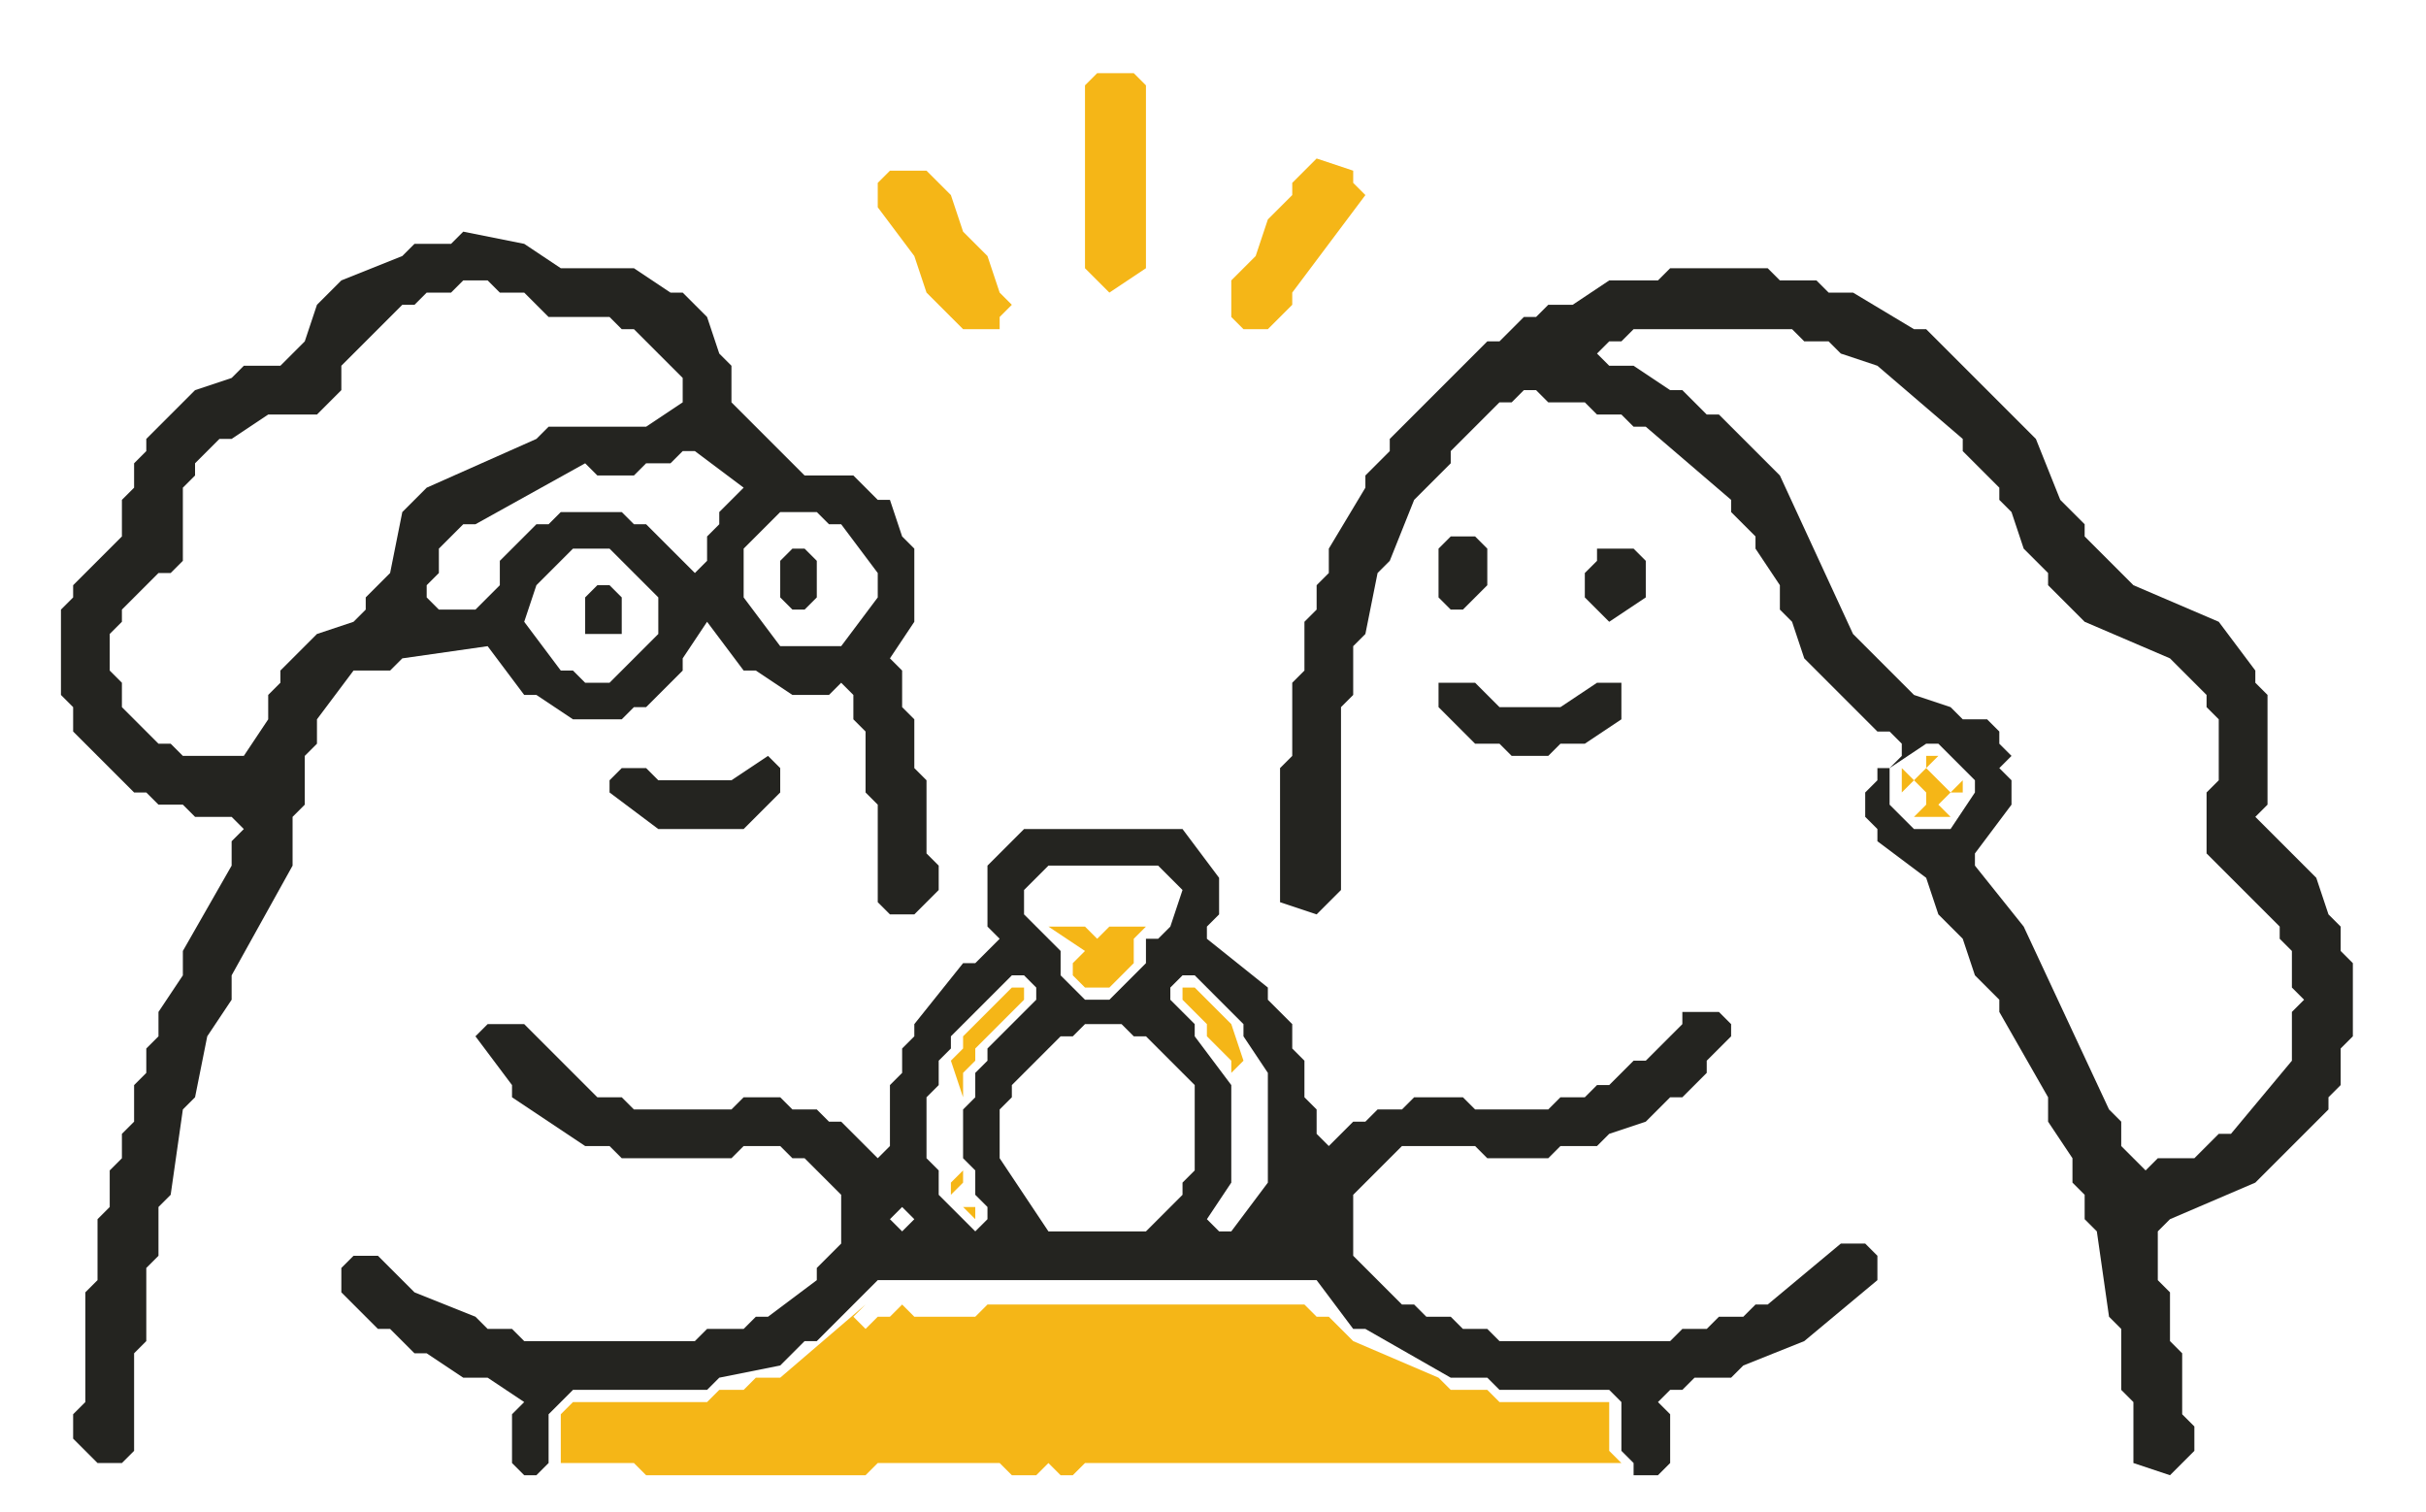
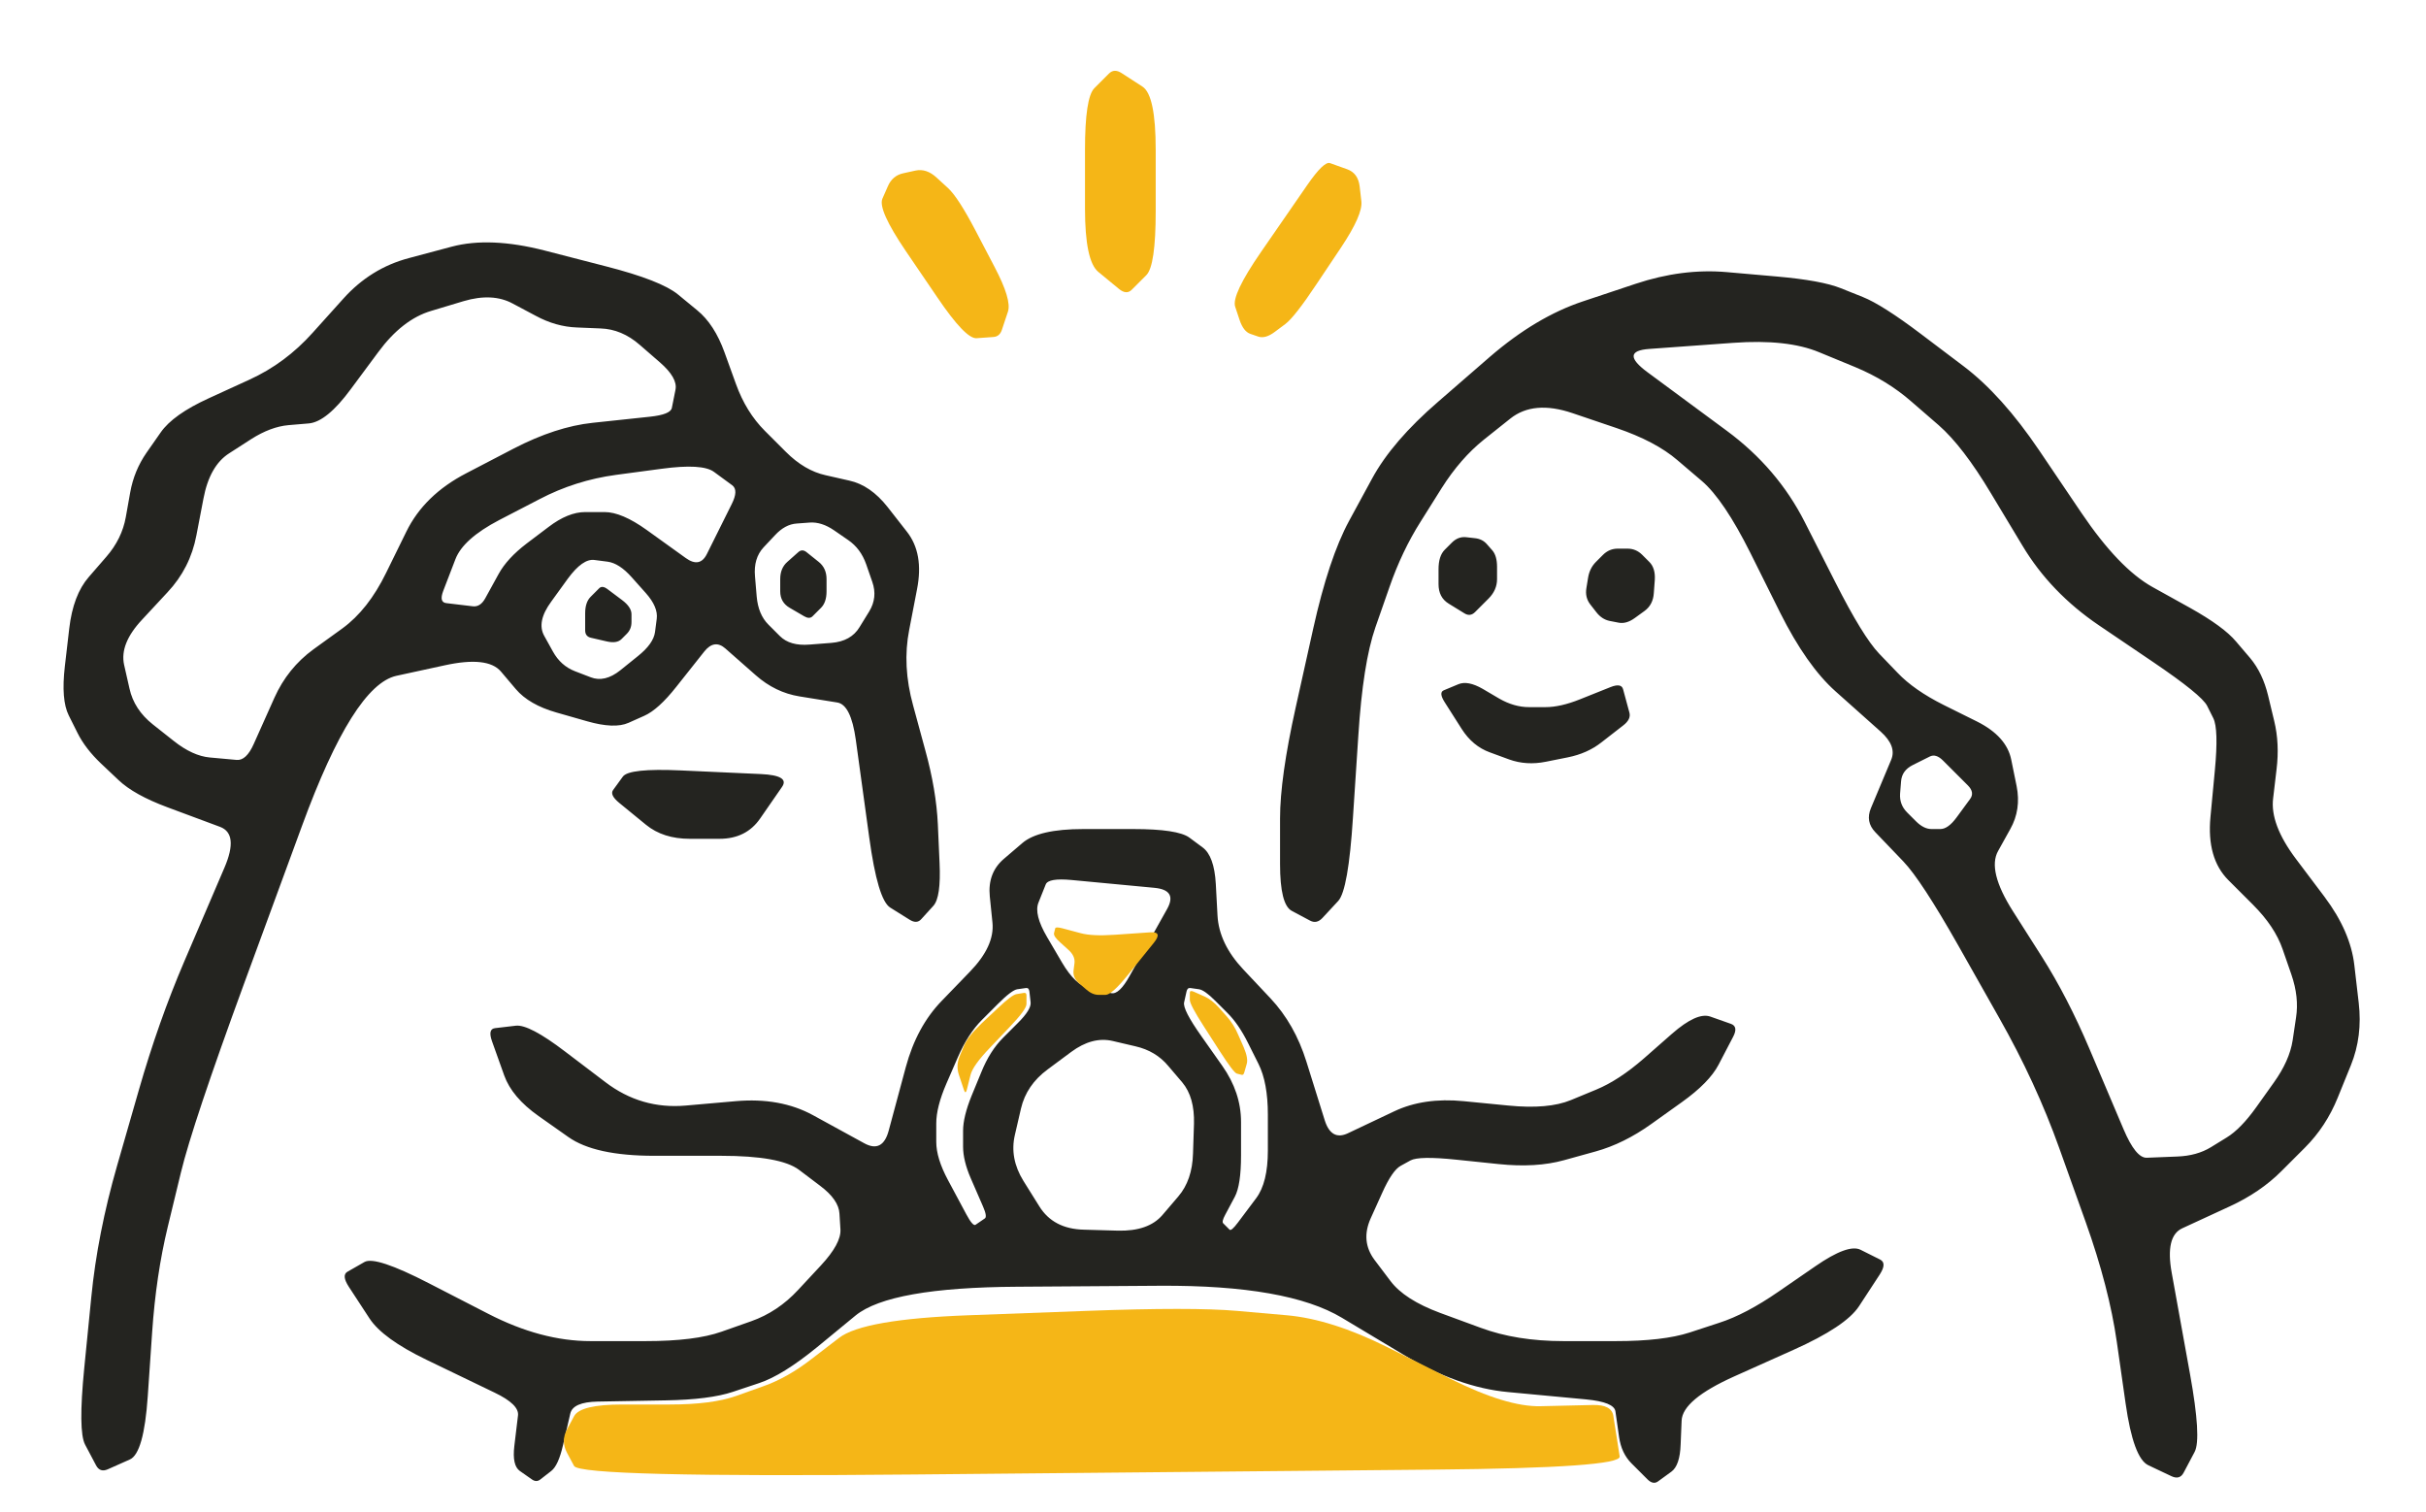
- <svg xmlns="http://www.w3.org/2000/svg" viewBox="0 0 199 124" role="img">
-   <path fill="#242420" fill-rule="evenodd" d="M73,100 L74,99 L75,100 L74,101 Z M89,84 L92,84 L93,85 L94,85 L98,89 L98,96 L97,97 L97,98 L94,101 L86,101 L82,95 L82,91 L83,90 L83,89 L87,85 L88,85 Z M97,80 L98,80 L102,84 L102,85 L104,88 L104,97 L101,101 L100,101 L99,100 L101,97 L101,89 L98,85 L98,84 L96,82 L96,81 Z M84,80 L85,81 L85,82 L81,86 L81,87 L80,88 L80,90 L79,91 L79,95 L80,96 L80,98 L81,99 L81,100 L80,101 L77,98 L77,96 L76,95 L76,90 L77,89 L77,87 L78,86 L78,85 L83,80 Z M86,71 L95,71 L97,73 L96,76 L95,77 L94,77 L94,79 L91,82 L89,82 L87,80 L87,78 L84,75 L84,73 Z M28,104 L28,106 L31,109 L32,109 L34,111 L35,111 L38,113 L40,113 L43,115 L42,116 L42,120 L43,121 L44,121 L45,120 L45,116 L47,114 L58,114 L59,113 L64,112 L66,110 L67,110 L72,105 L108,105 L111,109 L112,109 L119,113 L122,113 L123,114 L132,114 L133,115 L133,119 L134,120 L134,121 L136,121 L137,120 L137,116 L136,115 L137,114 L138,114 L139,113 L142,113 L143,112 L148,110 L154,105 L154,103 L153,102 L151,102 L145,107 L144,107 L143,108 L141,108 L140,109 L138,109 L137,110 L123,110 L122,109 L120,109 L119,108 L117,108 L116,107 L115,107 L111,103 L111,98 L115,94 L121,94 L122,95 L127,95 L128,94 L131,94 L132,93 L135,92 L137,90 L138,90 L140,88 L140,87 L142,85 L142,84 L141,83 L138,83 L138,84 L135,87 L134,87 L132,89 L131,89 L130,90 L128,90 L127,91 L121,91 L120,90 L116,90 L115,91 L113,91 L112,92 L111,92 L109,94 L108,93 L108,91 L107,90 L107,87 L106,86 L106,84 L104,82 L104,81 L99,77 L99,76 L100,75 L100,72 L97,68 L84,68 L81,71 L81,76 L82,77 L80,79 L79,79 L75,84 L75,85 L74,86 L74,88 L73,89 L73,94 L72,95 L69,92 L68,92 L67,91 L65,91 L64,90 L61,90 L60,91 L52,91 L51,90 L49,90 L43,84 L40,84 L39,85 L42,89 L42,90 L48,94 L50,94 L51,95 L60,95 L61,94 L64,94 L65,95 L66,95 L69,98 L69,102 L67,104 L67,105 L63,108 L62,108 L61,109 L58,109 L57,110 L43,110 L42,109 L40,109 L39,108 L34,106 L31,103 L29,103 Z M158,61 L159,61 L162,64 L162,65 L160,68 L157,68 L155,66 L155,63 Z M64,63 L63,62 L60,64 L54,64 L53,63 L51,63 L50,64 L50,65 L54,68 L61,68 L64,65 Z M118,56 L118,58 L121,61 L123,61 L124,62 L127,62 L128,61 L130,61 L133,59 L133,56 L131,56 L128,58 L123,58 L121,56 Z M49,48 L48,49 L48,52 L51,52 L51,49 L50,48 Z M47,45 L50,45 L54,49 L54,52 L50,56 L48,56 L47,55 L46,55 L43,51 L44,48 Z M134,45 L131,45 L131,46 L130,47 L130,49 L132,51 L135,49 L135,46 Z M65,45 L64,46 L64,49 L65,50 L66,50 L67,49 L67,46 L66,45 Z M121,44 L119,44 L118,45 L118,49 L119,50 L120,50 L122,48 L122,45 Z M64,42 L67,42 L68,43 L69,43 L72,47 L72,49 L69,53 L64,53 L61,49 L61,45 Z M61,40 L59,42 L59,43 L58,44 L58,46 L57,47 L53,43 L52,43 L51,42 L46,42 L45,43 L44,43 L41,46 L41,48 L39,50 L36,50 L35,49 L35,48 L36,47 L36,45 L38,43 L39,43 L48,38 L49,39 L52,39 L53,38 L55,38 L56,37 L57,37 Z M132,28 L133,28 L134,27 L147,27 L148,28 L150,28 L151,29 L154,30 L161,36 L161,37 L164,40 L164,41 L165,42 L166,45 L168,47 L168,48 L171,51 L178,54 L181,57 L181,58 L182,59 L182,64 L181,65 L181,70 L187,76 L187,77 L188,78 L188,81 L189,82 L188,83 L188,87 L183,93 L182,93 L180,95 L177,95 L176,96 L174,94 L174,92 L173,91 L166,76 L162,71 L162,70 L165,66 L165,64 L164,63 L165,62 L164,61 L164,60 L163,59 L161,59 L160,58 L157,57 L152,52 L146,39 L141,34 L140,34 L138,32 L137,32 L134,30 L132,30 L131,29 Z M56,31 L56,33 L53,35 L45,35 L44,36 L35,40 L33,42 L32,47 L30,49 L30,50 L29,51 L26,52 L23,55 L23,56 L22,57 L22,59 L20,62 L15,62 L14,61 L13,61 L10,58 L10,56 L9,55 L9,52 L10,51 L10,50 L13,47 L14,47 L15,46 L15,40 L16,39 L16,38 L18,36 L19,36 L22,34 L26,34 L28,32 L28,30 L33,25 L34,25 L35,24 L37,24 L38,23 L40,23 L41,24 L43,24 L45,26 L50,26 L51,27 L52,27 Z M125,26 L123,28 L122,28 L114,36 L114,37 L112,39 L112,40 L109,45 L109,47 L108,48 L108,50 L107,51 L107,55 L106,56 L106,62 L105,63 L105,74 L108,75 L110,73 L110,58 L111,57 L111,53 L112,52 L113,47 L114,46 L116,41 L119,38 L119,37 L123,33 L124,33 L125,32 L126,32 L127,33 L130,33 L131,34 L133,34 L134,35 L135,35 L142,41 L142,42 L144,44 L144,45 L146,48 L146,50 L147,51 L148,54 L154,60 L155,60 L156,61 L156,62 L155,63 L154,63 L154,64 L153,65 L153,67 L154,68 L154,69 L158,72 L159,75 L161,77 L162,80 L164,82 L164,83 L168,90 L168,92 L170,95 L170,97 L171,98 L171,100 L172,101 L173,108 L174,109 L174,114 L175,115 L175,120 L178,121 L180,119 L180,117 L179,116 L179,111 L178,110 L178,106 L177,105 L177,101 L178,100 L185,97 L191,91 L191,90 L192,89 L192,86 L193,85 L193,79 L192,78 L192,76 L191,75 L190,72 L185,67 L186,66 L186,57 L185,56 L185,55 L182,51 L175,48 L171,44 L171,43 L169,41 L167,36 L158,27 L157,27 L152,24 L150,24 L149,23 L146,23 L145,22 L137,22 L136,23 L132,23 L129,25 L127,25 L126,26 Z M52,22 L46,22 L43,20 L38,19 L37,20 L34,20 L33,21 L28,23 L26,25 L25,28 L23,30 L20,30 L19,31 L16,32 L12,36 L12,37 L11,38 L11,40 L10,41 L10,44 L6,48 L6,49 L5,50 L5,57 L6,58 L6,60 L11,65 L12,65 L13,66 L15,66 L16,67 L19,67 L20,68 L19,69 L19,71 L15,78 L15,80 L13,83 L13,85 L12,86 L12,88 L11,89 L11,92 L10,93 L10,95 L9,96 L9,99 L8,100 L8,105 L7,106 L7,115 L6,116 L6,118 L8,120 L10,120 L11,119 L11,111 L12,110 L12,104 L13,103 L13,99 L14,98 L15,91 L16,90 L17,85 L19,82 L19,80 L24,71 L24,67 L25,66 L25,62 L26,61 L26,59 L29,55 L32,55 L33,54 L40,53 L43,57 L44,57 L47,59 L51,59 L52,58 L53,58 L56,55 L56,54 L58,51 L61,55 L62,55 L65,57 L68,57 L69,56 L70,57 L70,59 L71,60 L71,65 L72,66 L72,74 L73,75 L75,75 L77,73 L77,71 L76,70 L76,64 L75,63 L75,59 L74,58 L74,55 L73,54 L75,51 L75,45 L74,44 L73,41 L72,41 L70,39 L66,39 L60,33 L60,30 L59,29 L58,26 L56,24 L55,24 Z" />
-   <path fill="#F5B617" fill-rule="evenodd" d="M70,108 L71,107 L72,108 L71,109 Z M133,120 L132,119 L132,115 L123,115 L122,114 L119,114 L118,113 L111,110 L109,108 L108,108 L107,107 L108,106 L107,107 L81,107 L80,108 L75,108 L74,107 L73,108 L72,108 L71,107 L64,113 L62,113 L61,114 L59,114 L58,115 L47,115 L46,116 L46,120 L52,120 L53,121 L71,121 L72,120 L82,120 L83,121 L85,121 L86,120 L87,121 L88,121 L89,120 Z M79,96 L78,97 L78,98 L80,100 L80,99 L79,99 L78,98 L79,97 Z M97,81 L97,82 L99,84 L99,85 L101,87 L101,88 L102,87 L103,88 L103,89 L102,90 L102,95 L102,90 L103,89 L103,88 L102,87 L101,84 L98,81 Z M84,81 L83,81 L79,85 L79,86 L78,87 L79,90 L79,88 L80,87 L80,86 L84,82 Z M86,76 L89,78 L88,79 L88,80 L89,81 L91,81 L93,79 L93,77 L94,76 L95,76 L91,76 L90,77 L89,76 Z M156,65 L157,64 L158,65 L158,66 L157,67 L156,66 Z M156,63 L156,66 L157,67 L160,67 L159,66 L160,65 L161,65 L161,64 L160,65 L158,63 L159,62 L158,62 L158,63 L157,64 Z M73,14 L72,15 L72,17 L75,21 L76,24 L79,27 L82,27 L82,26 L83,25 L82,24 L81,21 L79,19 L78,16 L76,14 Z M111,14 L108,13 L106,15 L106,16 L104,18 L103,21 L101,23 L101,26 L102,27 L104,27 L106,25 L106,24 L112,16 L111,15 Z M93,6 L90,6 L89,7 L89,22 L91,24 L94,22 L94,7 Z" />
+ <svg xmlns="http://www.w3.org/2000/svg" viewBox="0 0 199 124" width="199" height="124" role="img">
+   <path d="M85.93,87.72 L87.87,86.28 Q89.60,85.00 91.26,85.38 L93.14,85.82 Q94.80,86.20 95.82,87.42 L96.98,88.78 Q98.00,90.00 97.94,92.18 L97.86,94.62 Q97.80,96.80 96.65,98.14 L95.35,99.66 Q94.20,101.00 91.70,100.94 L88.90,100.86 Q86.40,100.80 85.25,98.94 L83.95,96.86 Q82.80,95.00 83.25,93.08 L83.75,90.92 Q84.20,89.00 85.93,87.72 Z M97.13,82.22 L97.33,81.32 Q97.40,81.00 97.65,81.04 L98.35,81.14 Q98.80,81.20 99.70,82.10 L100.70,83.10 Q101.60,84.00 102.37,85.54 L103.23,87.26 Q104.00,88.80 104.00,91.42 L104.00,94.38 Q104.00,97.00 103.04,98.28 L101.54,100.28 Q101.00,101.00 100.86,100.86 L100.34,100.34 Q100.20,100.20 100.49,99.66 L101.29,98.16 Q101.80,97.20 101.80,94.77 L101.80,92.03 Q101.80,89.60 100.26,87.42 L98.54,84.98 Q97.00,82.80 97.13,82.22 Z M83.45,81.14 L84.15,81.04 Q84.40,81.00 84.44,81.32 L84.54,82.22 Q84.60,82.80 83.51,83.89 L82.29,85.11 Q81.20,86.20 80.50,87.93 L79.70,89.87 Q79.00,91.60 79.00,92.75 L79.00,94.05 Q79.00,95.20 79.64,96.67 L80.64,98.97 Q81.00,99.80 80.78,99.94 L80.02,100.46 Q79.80,100.60 79.26,99.59 L77.76,96.79 Q76.80,95.00 76.80,93.66 L76.80,92.14 Q76.80,90.80 77.63,88.88 L78.57,86.72 Q79.40,84.80 80.55,83.65 L81.85,82.35 Q83.00,81.20 83.45,81.14 Z M85.18,74.04 L85.78,72.54 Q86.00,72.00 87.91,72.18 L94.69,72.82 Q96.60,73.00 95.74,74.55 L92.66,80.05 Q91.80,81.60 91.15,81.46 L89.35,81.06 Q88.20,80.80 87.11,78.94 L85.89,76.86 Q84.80,75.00 85.18,74.04 Z M29.90,103.51 L28.50,104.31 Q28.00,104.60 28.61,105.54 L30.31,108.14 Q31.40,109.80 34.98,111.53 L40.58,114.23 Q42.60,115.20 42.49,116.10 L42.19,118.60 Q42.00,120.20 42.64,120.65 L43.64,121.35 Q44.00,121.60 44.32,121.35 L45.22,120.65 Q45.80,120.20 46.18,118.54 L46.78,115.94 Q47.00,115.00 49.02,114.96 L54.62,114.86 Q58.20,114.80 60.12,114.16 L62.28,113.44 Q64.20,112.80 67.02,110.50 L70.18,107.90 Q73.00,105.60 83.43,105.54 L95.17,105.46 Q105.60,105.40 110.08,108.09 L115.12,111.11 Q119.60,113.80 123.70,114.18 L130.10,114.78 Q132.40,115.00 132.51,115.76 L132.81,117.86 Q133.00,119.20 133.83,120.03 L135.13,121.33 Q135.60,121.80 136.00,121.51 L137.10,120.71 Q137.80,120.20 137.86,118.47 L137.94,116.53 Q138.00,114.80 142.29,112.88 L147.11,110.72 Q151.40,108.80 152.49,107.14 L154.19,104.54 Q154.80,103.60 154.22,103.31 L152.62,102.51 Q151.60,102.00 148.91,103.86 L145.89,105.94 Q143.20,107.80 141.02,108.50 L138.58,109.30 Q136.40,110.00 132.56,110.00 L128.24,110.00 Q124.40,110.00 121.46,108.91 L118.14,107.69 Q115.20,106.60 114.05,105.06 L112.75,103.34 Q111.60,101.80 112.43,99.94 L113.37,97.86 Q114.20,96.00 114.90,95.62 L115.70,95.18 Q116.40,94.80 119.47,95.12 L122.93,95.48 Q126.00,95.80 128.30,95.16 L130.90,94.44 Q133.20,93.80 135.44,92.20 L137.96,90.40 Q140.20,88.80 140.97,87.33 L142.17,85.03 Q142.60,84.20 141.99,83.98 L140.29,83.38 Q139.20,83.00 137.15,84.79 L134.85,86.81 Q132.80,88.60 130.94,89.37 L128.86,90.23 Q127.00,91.00 123.74,90.68 L120.06,90.32 Q116.80,90.00 114.37,91.15 L110.57,92.95 Q109.20,93.60 108.66,91.87 L107.16,87.07 Q106.20,84.00 104.22,81.89 L101.98,79.51 Q100.00,77.40 99.87,75.10 L99.73,72.50 Q99.60,70.20 98.64,69.50 L97.56,68.70 Q96.60,68.00 92.95,68.00 L88.85,68.00 Q85.20,68.00 83.86,69.15 L82.34,70.45 Q81.00,71.60 81.19,73.52 L81.41,75.68 Q81.60,77.60 79.55,79.71 L77.25,82.09 Q75.20,84.20 74.30,87.53 L72.90,92.73 Q72.40,94.60 70.89,93.77 L66.69,91.47 Q64.00,90.00 60.35,90.32 L56.25,90.68 Q52.60,91.00 49.66,88.76 L46.34,86.24 Q43.40,84.00 42.31,84.13 L40.61,84.33 Q40.00,84.40 40.36,85.41 L41.36,88.21 Q42.00,90.00 44.18,91.54 L46.62,93.26 Q48.80,94.80 53.66,94.80 L59.14,94.80 Q64.00,94.80 65.54,95.95 L67.26,97.25 Q68.80,98.40 68.86,99.55 L68.94,100.85 Q69.00,102.00 67.34,103.79 L65.46,105.81 Q63.80,107.60 61.62,108.37 L59.18,109.23 Q57.00,110.00 52.97,110.00 L48.43,110.00 Q44.40,110.00 40.05,107.76 L35.15,105.24 Q30.80,103.00 29.90,103.51 Z M62.35,67.14 L64.15,64.54 Q64.80,63.60 62.42,63.49 L55.82,63.19 Q51.60,63.00 51.09,63.70 L50.29,64.80 Q50.00,65.20 50.79,65.85 L52.99,67.65 Q54.40,68.80 56.58,68.80 L59.02,68.80 Q61.20,68.80 62.35,67.14 Z M156.90,62.75 L158.30,62.05 Q158.80,61.80 159.38,62.38 L161.42,64.42 Q162.00,65.00 161.60,65.54 L160.50,67.04 Q159.80,68.00 159.16,68.00 L158.44,68.00 Q157.80,68.00 157.16,67.36 L156.44,66.64 Q155.80,66.00 155.86,65.10 L155.94,64.10 Q156.00,63.20 156.90,62.75 Z M119.63,56.12 L118.43,56.62 Q118.00,56.80 118.50,57.59 L119.90,59.79 Q120.80,61.20 122.21,61.71 L123.79,62.29 Q125.20,62.80 126.80,62.48 L128.60,62.12 Q130.20,61.80 131.35,60.90 L133.15,59.50 Q133.80,59.00 133.66,58.46 L133.14,56.54 Q133.00,56.00 132.10,56.36 L129.60,57.36 Q128.00,58.00 126.78,58.00 L125.42,58.00 Q124.20,58.00 122.98,57.30 L121.62,56.50 Q120.40,55.80 119.63,56.12 Z M51.03,49.22 L49.83,48.32 Q49.40,48.00 49.15,48.25 L48.45,48.95 Q48.00,49.40 48.00,50.30 L48.00,51.70 Q48.00,52.20 48.47,52.31 L49.77,52.61 Q50.60,52.80 50.98,52.42 L51.42,51.98 Q51.80,51.60 51.80,51.02 L51.80,50.38 Q51.80,49.80 51.03,49.22 Z M45.22,49.34 L46.58,47.46 Q47.80,45.80 48.76,45.93 L49.84,46.07 Q50.80,46.20 51.82,47.35 L52.98,48.65 Q54.00,49.80 53.87,50.76 L53.73,51.84 Q53.60,52.80 52.32,53.82 L50.88,54.98 Q49.60,56.00 48.45,55.55 L47.15,55.05 Q46.00,54.60 45.36,53.45 L44.64,52.15 Q44.00,51.00 45.22,49.34 Z M133.50,45.00 L132.70,45.00 Q132.00,45.00 131.49,45.51 L130.91,46.09 Q130.40,46.60 130.27,47.37 L130.13,48.23 Q130.00,49.00 130.45,49.58 L130.95,50.22 Q131.40,50.80 132.04,50.93 L132.76,51.07 Q133.40,51.20 134.10,50.69 L134.90,50.11 Q135.60,49.60 135.66,48.64 L135.74,47.56 Q135.80,46.60 135.29,46.09 L134.71,45.51 Q134.20,45.00 133.50,45.00 Z M67.16,46.09 L66.16,45.29 Q65.80,45.00 65.48,45.29 L64.58,46.09 Q64.00,46.60 64.00,47.50 L64.00,48.50 Q64.00,49.40 64.77,49.85 L65.97,50.55 Q66.40,50.80 66.65,50.55 L67.35,49.85 Q67.80,49.40 67.80,48.50 L67.80,47.50 Q67.80,46.60 67.16,46.09 Z M120.96,44.14 L120.24,44.06 Q119.60,44.00 119.09,44.51 L118.51,45.09 Q118.00,45.60 118.00,46.69 L118.00,47.91 Q118.00,49.00 118.83,49.51 L120.13,50.31 Q120.60,50.60 121.00,50.20 L122.10,49.10 Q122.80,48.40 122.80,47.50 L122.80,46.50 Q122.80,45.60 122.42,45.15 L121.98,44.65 Q121.60,44.20 120.96,44.14 Z M62.63,44.90 L63.57,43.90 Q64.40,43.00 65.36,42.94 L66.44,42.86 Q67.40,42.80 68.42,43.50 L69.58,44.30 Q70.60,45.00 71.05,46.28 L71.55,47.72 Q72.00,49.00 71.30,50.15 L70.50,51.45 Q69.80,52.60 68.20,52.73 L66.40,52.87 Q64.80,53.00 63.97,52.17 L63.03,51.23 Q62.20,50.40 62.07,48.93 L61.93,47.27 Q61.80,45.80 62.63,44.90 Z M58.56,38.70 L60.06,39.80 Q60.60,40.20 60.02,41.35 L57.98,45.45 Q57.40,46.60 56.25,45.77 L53.05,43.47 Q51.00,42.00 49.59,42.00 L48.01,42.00 Q46.60,42.00 45.00,43.22 L43.20,44.58 Q41.60,45.80 40.90,47.08 L39.80,49.08 Q39.40,49.80 38.79,49.73 L36.61,49.47 Q36.00,49.40 36.36,48.46 L37.36,45.86 Q38.00,44.20 40.94,42.66 L44.26,40.94 Q47.20,39.40 50.53,38.95 L54.27,38.45 Q57.60,38.00 58.56,38.70 Z M141.64,35.33 L135.14,30.53 Q132.80,28.80 135.28,28.62 L142.18,28.12 Q146.60,27.80 149.22,28.89 L152.18,30.11 Q154.80,31.20 156.78,32.93 L159.02,34.87 Q161.00,36.60 163.30,40.44 L165.90,44.76 Q168.20,48.60 172.17,51.29 L176.63,54.31 Q180.60,57.00 181.05,57.90 L181.55,58.90 Q182.00,59.80 181.68,63.19 L181.32,67.01 Q181.00,70.40 182.79,72.19 L184.81,74.21 Q186.60,76.00 187.24,77.86 L187.96,79.94 Q188.60,81.80 188.34,83.46 L188.06,85.34 Q187.80,87.00 186.52,88.79 L185.08,90.81 Q183.80,92.60 182.65,93.30 L181.35,94.10 Q180.20,94.80 178.60,94.86 L176.10,94.96 Q175.20,95.00 174.19,92.62 L171.39,86.02 Q169.60,81.80 167.49,78.47 L165.11,74.73 Q163.00,71.40 163.90,69.80 L164.90,68.00 Q165.80,66.40 165.42,64.48 L164.98,62.32 Q164.60,60.40 162.17,59.18 L159.43,57.82 Q157.00,56.60 155.66,55.19 L154.14,53.61 Q152.80,52.20 150.56,47.78 L148.04,42.82 Q145.80,38.40 141.64,35.33 Z M52.47,28.28 L54.13,29.72 Q55.60,31.00 55.41,31.96 L55.11,33.46 Q55.00,34.00 53.31,34.18 L48.61,34.68 Q45.60,35.00 42.14,36.79 L38.26,38.81 Q34.80,40.60 33.33,43.61 L31.67,46.99 Q30.20,50.00 28.09,51.54 L25.71,53.26 Q23.60,54.80 22.51,57.23 L20.81,61.03 Q20.20,62.40 19.41,62.33 L17.21,62.13 Q15.80,62.00 14.26,60.78 L12.54,59.42 Q11.00,58.20 10.62,56.47 L10.18,54.53 Q9.80,52.80 11.66,50.82 L13.74,48.58 Q15.60,46.60 16.11,43.91 L16.69,40.89 Q17.20,38.20 18.80,37.18 L20.60,36.02 Q22.20,35.00 23.67,34.87 L25.33,34.73 Q26.80,34.60 28.78,31.91 L31.02,28.89 Q33.00,26.20 35.37,25.50 L38.03,24.70 Q40.40,24.00 42.06,24.90 L43.94,25.90 Q45.60,26.80 47.33,26.86 L49.27,26.94 Q51.00,27.00 52.47,28.28 Z M134.16,23.28 L129.84,24.72 Q126.00,26.00 122.22,29.26 L117.98,32.94 Q114.20,36.20 112.54,39.27 L110.66,42.73 Q109.00,45.80 107.72,51.56 L106.28,58.04 Q105.00,63.80 105.00,67.13 L105.00,70.87 Q105.00,74.20 105.96,74.71 L107.46,75.51 Q108.00,75.80 108.47,75.30 L109.77,73.90 Q110.60,73.00 110.98,67.05 L111.42,60.35 Q111.80,54.40 112.82,51.46 L113.98,48.14 Q115.00,45.20 116.54,42.77 L118.26,40.03 Q119.80,37.60 121.72,36.06 L123.88,34.34 Q125.80,32.80 129.00,33.89 L132.60,35.11 Q135.80,36.20 137.59,37.74 L139.61,39.46 Q141.40,41.00 143.58,45.35 L146.02,50.25 Q148.20,54.60 150.57,56.71 L154.27,60.01 Q155.60,61.20 155.13,62.32 L153.47,66.28 Q153.00,67.40 153.83,68.26 L156.13,70.66 Q157.60,72.20 160.61,77.51 L163.99,83.49 Q167.00,88.80 168.92,94.18 L171.08,100.22 Q173.00,105.60 173.64,110.08 L174.36,115.12 Q175.00,119.60 176.22,120.18 L178.12,121.08 Q178.80,121.40 179.12,120.79 L180.02,119.09 Q180.60,118.00 179.64,112.69 L178.14,104.39 Q177.60,101.40 179.00,100.75 L182.90,98.95 Q185.40,97.80 187.13,96.07 L189.07,94.13 Q190.80,92.40 191.76,90.03 L192.84,87.37 Q193.80,85.00 193.48,82.25 L193.12,79.15 Q192.80,76.40 190.69,73.58 L188.31,70.42 Q186.20,67.60 186.46,65.49 L186.74,63.11 Q187.00,61.00 186.55,59.14 L186.05,57.06 Q185.60,55.20 184.58,53.98 L183.42,52.62 Q182.40,51.40 179.65,49.86 L176.55,48.14 Q173.80,46.60 170.73,42.06 L167.27,36.94 Q164.20,32.40 161.06,30.03 L157.54,27.37 Q154.40,25.00 152.80,24.36 L151.00,23.64 Q149.40,23.00 145.75,22.68 L141.65,22.32 Q138.00,22.00 134.16,23.28 Z M57.19,25.45 L55.61,24.15 Q54.20,23.00 49.72,21.85 L44.68,20.55 Q40.20,19.40 37.06,20.23 L33.54,21.17 Q30.40,22.00 28.16,24.50 L25.64,27.30 Q23.40,29.80 20.46,31.14 L17.14,32.66 Q14.20,34.00 13.18,35.47 L12.02,37.13 Q11.00,38.60 10.68,40.39 L10.32,42.41 Q10.00,44.20 8.72,45.67 L7.28,47.33 Q6.00,48.80 5.68,51.55 L5.32,54.65 Q5.00,57.40 5.64,58.68 L6.36,60.12 Q7.00,61.40 8.28,62.62 L9.72,63.98 Q11.00,65.20 13.75,66.22 L18.05,67.82 Q19.60,68.40 18.41,71.17 L15.11,78.87 Q13.00,83.80 11.40,89.37 L9.60,95.63 Q8.00,101.20 7.49,106.38 L6.91,112.22 Q6.40,117.40 6.98,118.49 L7.88,120.19 Q8.20,120.80 8.85,120.51 L10.65,119.71 Q11.80,119.20 12.12,114.53 L12.48,109.27 Q12.80,104.60 13.76,100.63 L14.84,96.17 Q15.80,92.20 20.02,80.68 L24.78,67.72 Q29.00,56.20 32.52,55.43 L36.48,54.57 Q40.00,53.80 41.09,55.08 L42.31,56.52 Q43.40,57.80 45.64,58.44 L48.16,59.16 Q50.40,59.80 51.55,59.29 L52.85,58.71 Q54.00,58.20 55.47,56.34 L57.77,53.44 Q58.60,52.40 59.50,53.19 L62.00,55.39 Q63.60,56.80 65.58,57.12 L68.68,57.62 Q69.80,57.80 70.20,60.68 L71.30,68.68 Q72.00,73.80 73.02,74.44 L74.62,75.44 Q75.20,75.80 75.56,75.40 L76.56,74.30 Q77.20,73.60 77.07,70.78 L76.93,67.62 Q76.80,64.80 75.90,61.54 L74.90,57.86 Q74.00,54.60 74.58,51.66 L75.22,48.34 Q75.80,45.40 74.39,43.61 L72.81,41.59 Q71.40,39.80 69.67,39.42 L67.73,38.98 Q66.00,38.60 64.46,37.06 L62.74,35.34 Q61.20,33.80 60.37,31.50 L59.43,28.90 Q58.60,26.60 57.19,25.45 Z" fill="#242420" fill-rule="evenodd" />
+   <path d="M74.93,120.94 L117.63,120.54 Q133.00,120.40 132.86,119.46 L132.34,116.14 Q132.20,115.20 130.65,115.24 L126.35,115.34 Q123.60,115.40 118.99,113.10 L113.81,110.50 Q109.20,108.20 105.55,107.88 L101.45,107.52 Q97.80,107.20 89.16,107.52 L79.44,107.88 Q70.80,108.20 68.82,109.74 L66.58,111.46 Q64.60,113.00 62.62,113.70 L60.38,114.50 Q58.40,115.20 54.94,115.20 L51.06,115.20 Q47.60,115.20 47.09,116.16 L46.51,117.24 Q46.00,118.20 46.51,119.16 L47.09,120.24 Q47.60,121.20 74.93,120.94 Z M98.82,81.74 L97.92,81.34 Q97.60,81.20 97.60,81.42 L97.60,82.02 Q97.60,82.40 98.75,84.19 L100.05,86.21 Q101.20,88.00 101.46,88.06 L101.86,88.16 Q102.00,88.20 102.07,87.95 L102.27,87.25 Q102.40,86.80 102.02,85.90 L101.58,84.90 Q101.20,84.00 100.62,83.36 L99.98,82.64 Q99.40,82.00 98.82,81.74 Z M84.20,82.35 L84.20,81.65 Q84.20,81.40 83.98,81.44 L83.38,81.54 Q83.00,81.60 81.85,82.69 L80.55,83.91 Q79.40,85.00 79.08,85.77 L78.72,86.63 Q78.40,87.40 78.66,88.17 L79.06,89.37 Q79.20,89.80 79.31,89.37 L79.61,88.17 Q79.80,87.40 81.21,85.93 L82.79,84.27 Q84.20,82.80 84.20,82.35 Z M86.56,76.14 L86.46,76.54 Q86.40,76.80 86.98,77.31 L87.62,77.89 Q88.20,78.40 88.14,78.98 L88.06,79.62 Q88.00,80.20 88.51,80.65 L89.09,81.15 Q89.60,81.60 90.11,81.60 L90.69,81.60 Q91.20,81.60 92.54,79.94 L94.64,77.34 Q95.40,76.40 94.36,76.47 L91.46,76.67 Q89.60,76.80 88.64,76.54 L87.14,76.14 Q86.60,76.00 86.56,76.14 Z M75.10,13.99 L74.10,14.21 Q73.20,14.40 72.82,15.30 L72.38,16.30 Q72.00,17.20 74.30,20.59 L76.90,24.41 Q79.20,27.80 80.10,27.74 L81.50,27.64 Q82.00,27.60 82.18,27.06 L82.68,25.56 Q83.00,24.60 81.59,21.91 L80.01,18.89 Q78.60,16.20 77.77,15.43 L76.83,14.57 Q76.00,13.80 75.10,13.99 Z M111.67,16.51 L111.53,15.29 Q111.40,14.20 110.50,13.88 L109.10,13.38 Q108.60,13.20 107.23,15.18 L103.43,20.68 Q101.00,24.20 101.32,25.16 L101.68,26.24 Q102.00,27.20 102.58,27.39 L103.22,27.61 Q103.80,27.80 104.57,27.22 L105.43,26.58 Q106.20,26.00 107.99,23.31 L110.01,20.29 Q111.80,17.60 111.67,16.51 Z M93.71,7.10 L92.01,6.00 Q91.40,5.60 90.97,6.03 L89.77,7.23 Q89.00,8.00 89.00,12.29 L89.00,17.11 Q89.00,21.40 90.09,22.30 L91.79,23.70 Q92.40,24.20 92.83,23.77 L94.03,22.57 Q94.80,21.80 94.80,17.32 L94.80,12.28 Q94.80,7.80 93.71,7.10 Z" fill="#F5B617" fill-rule="evenodd" />
</svg>
